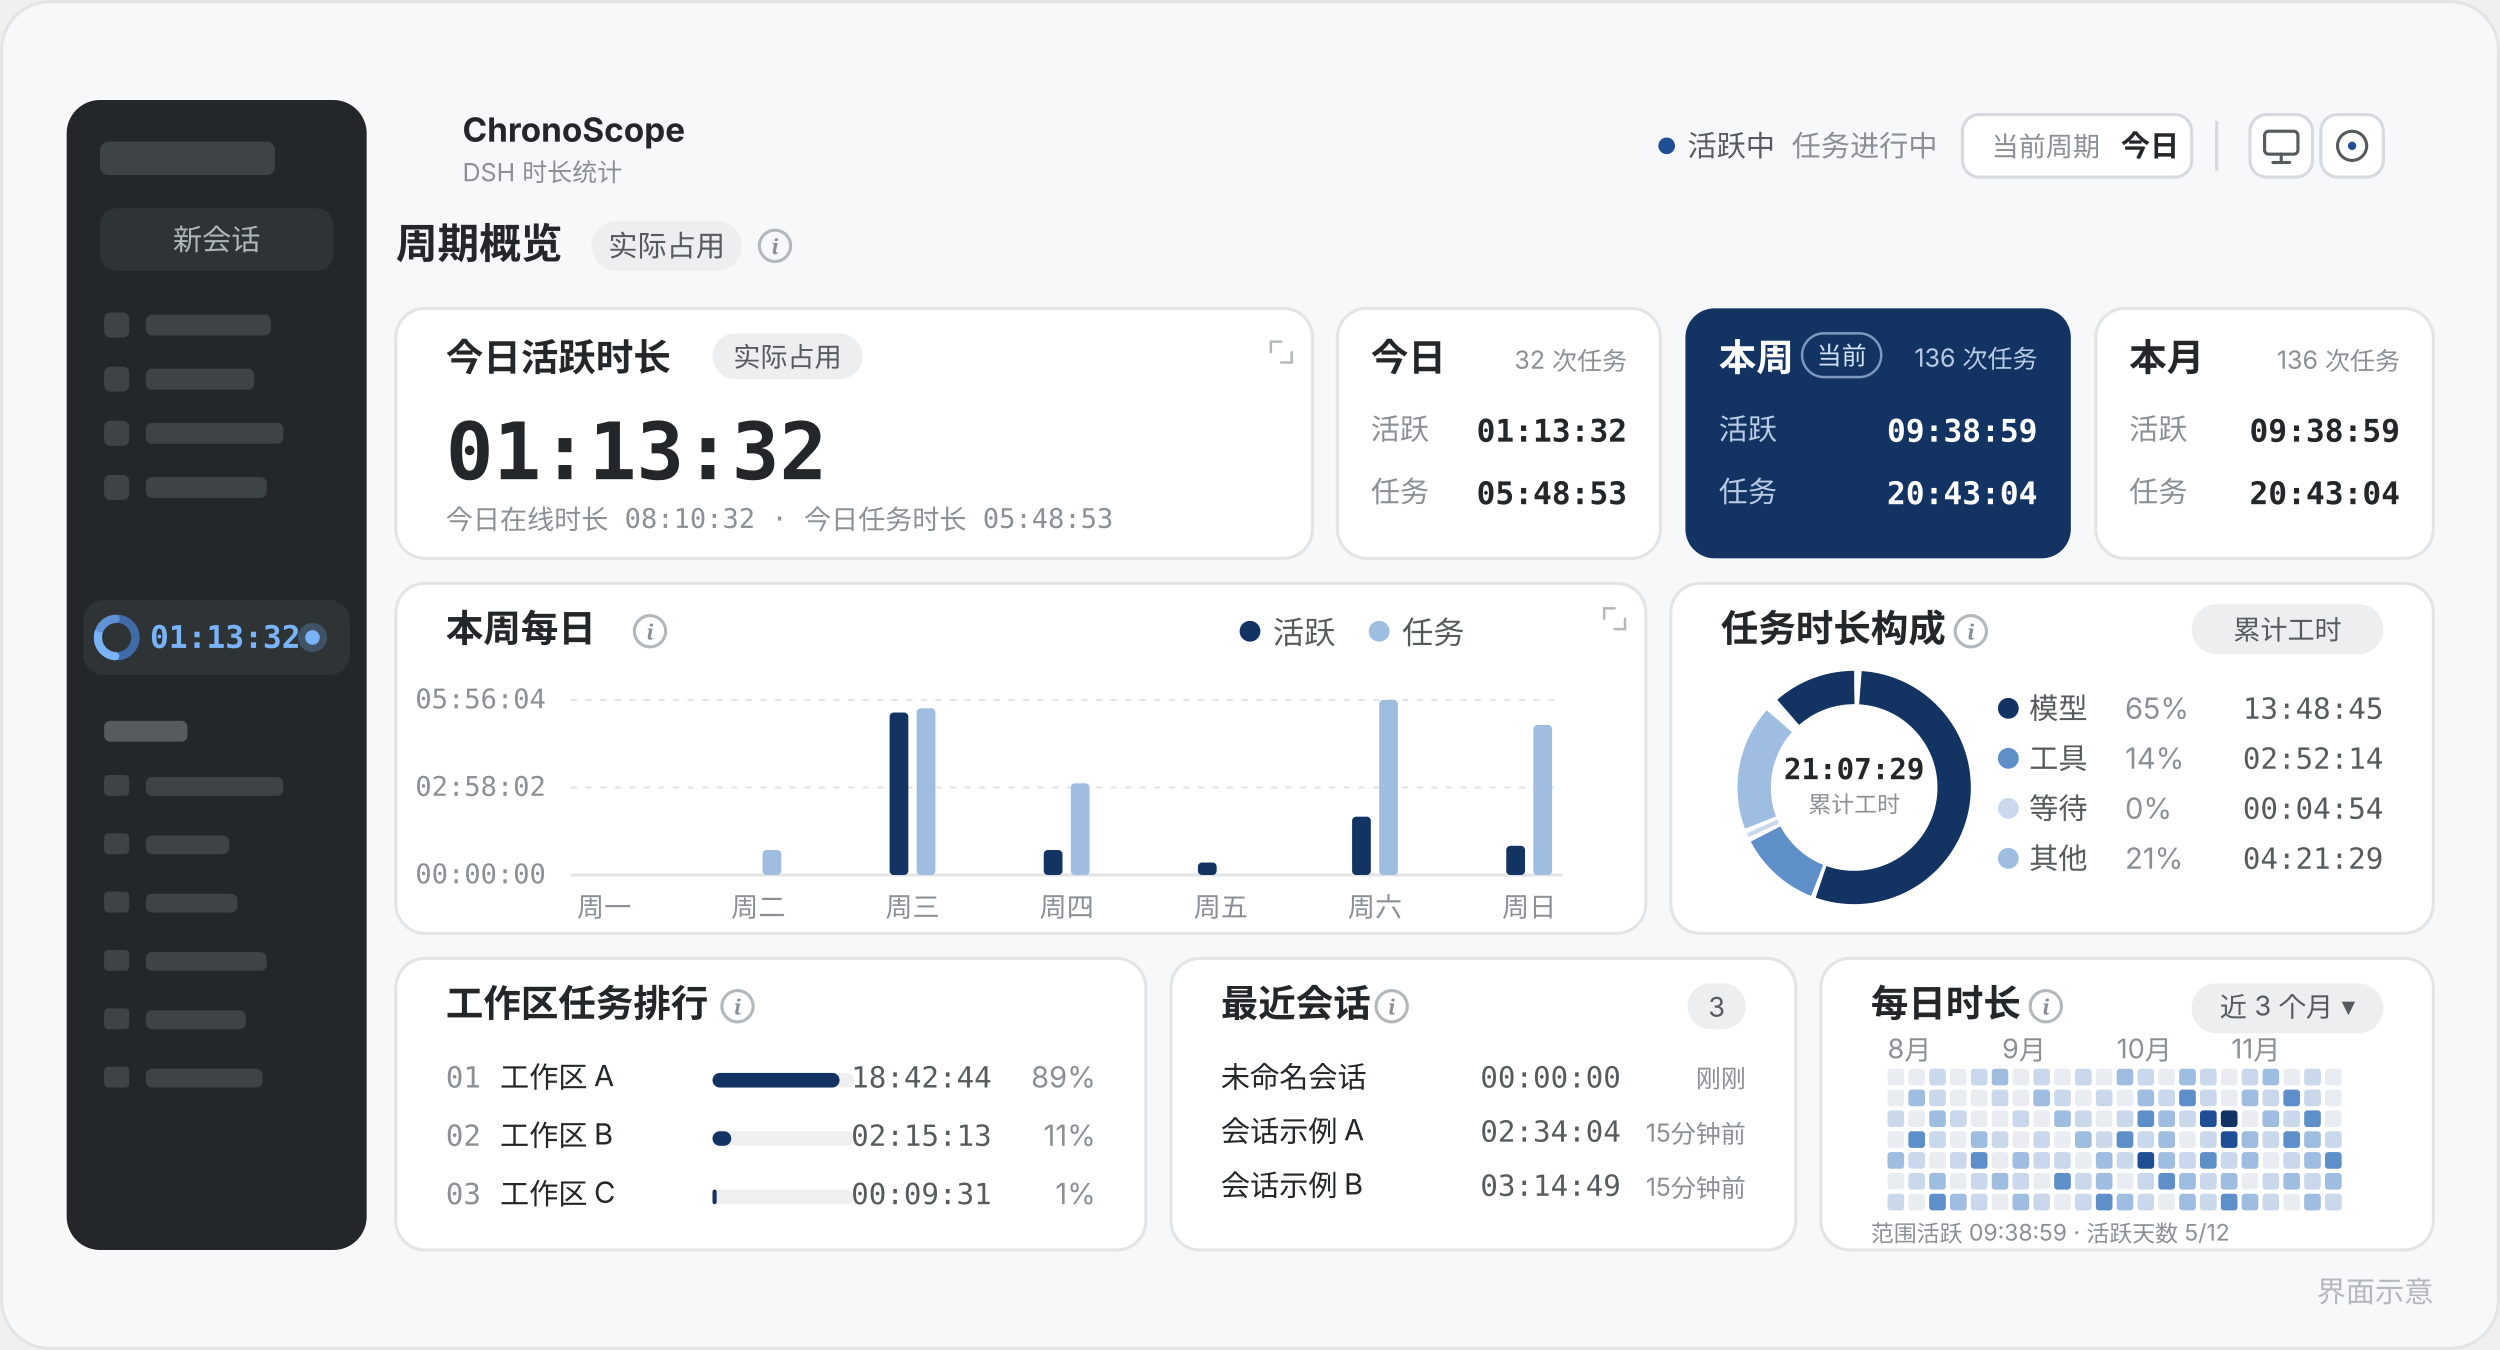
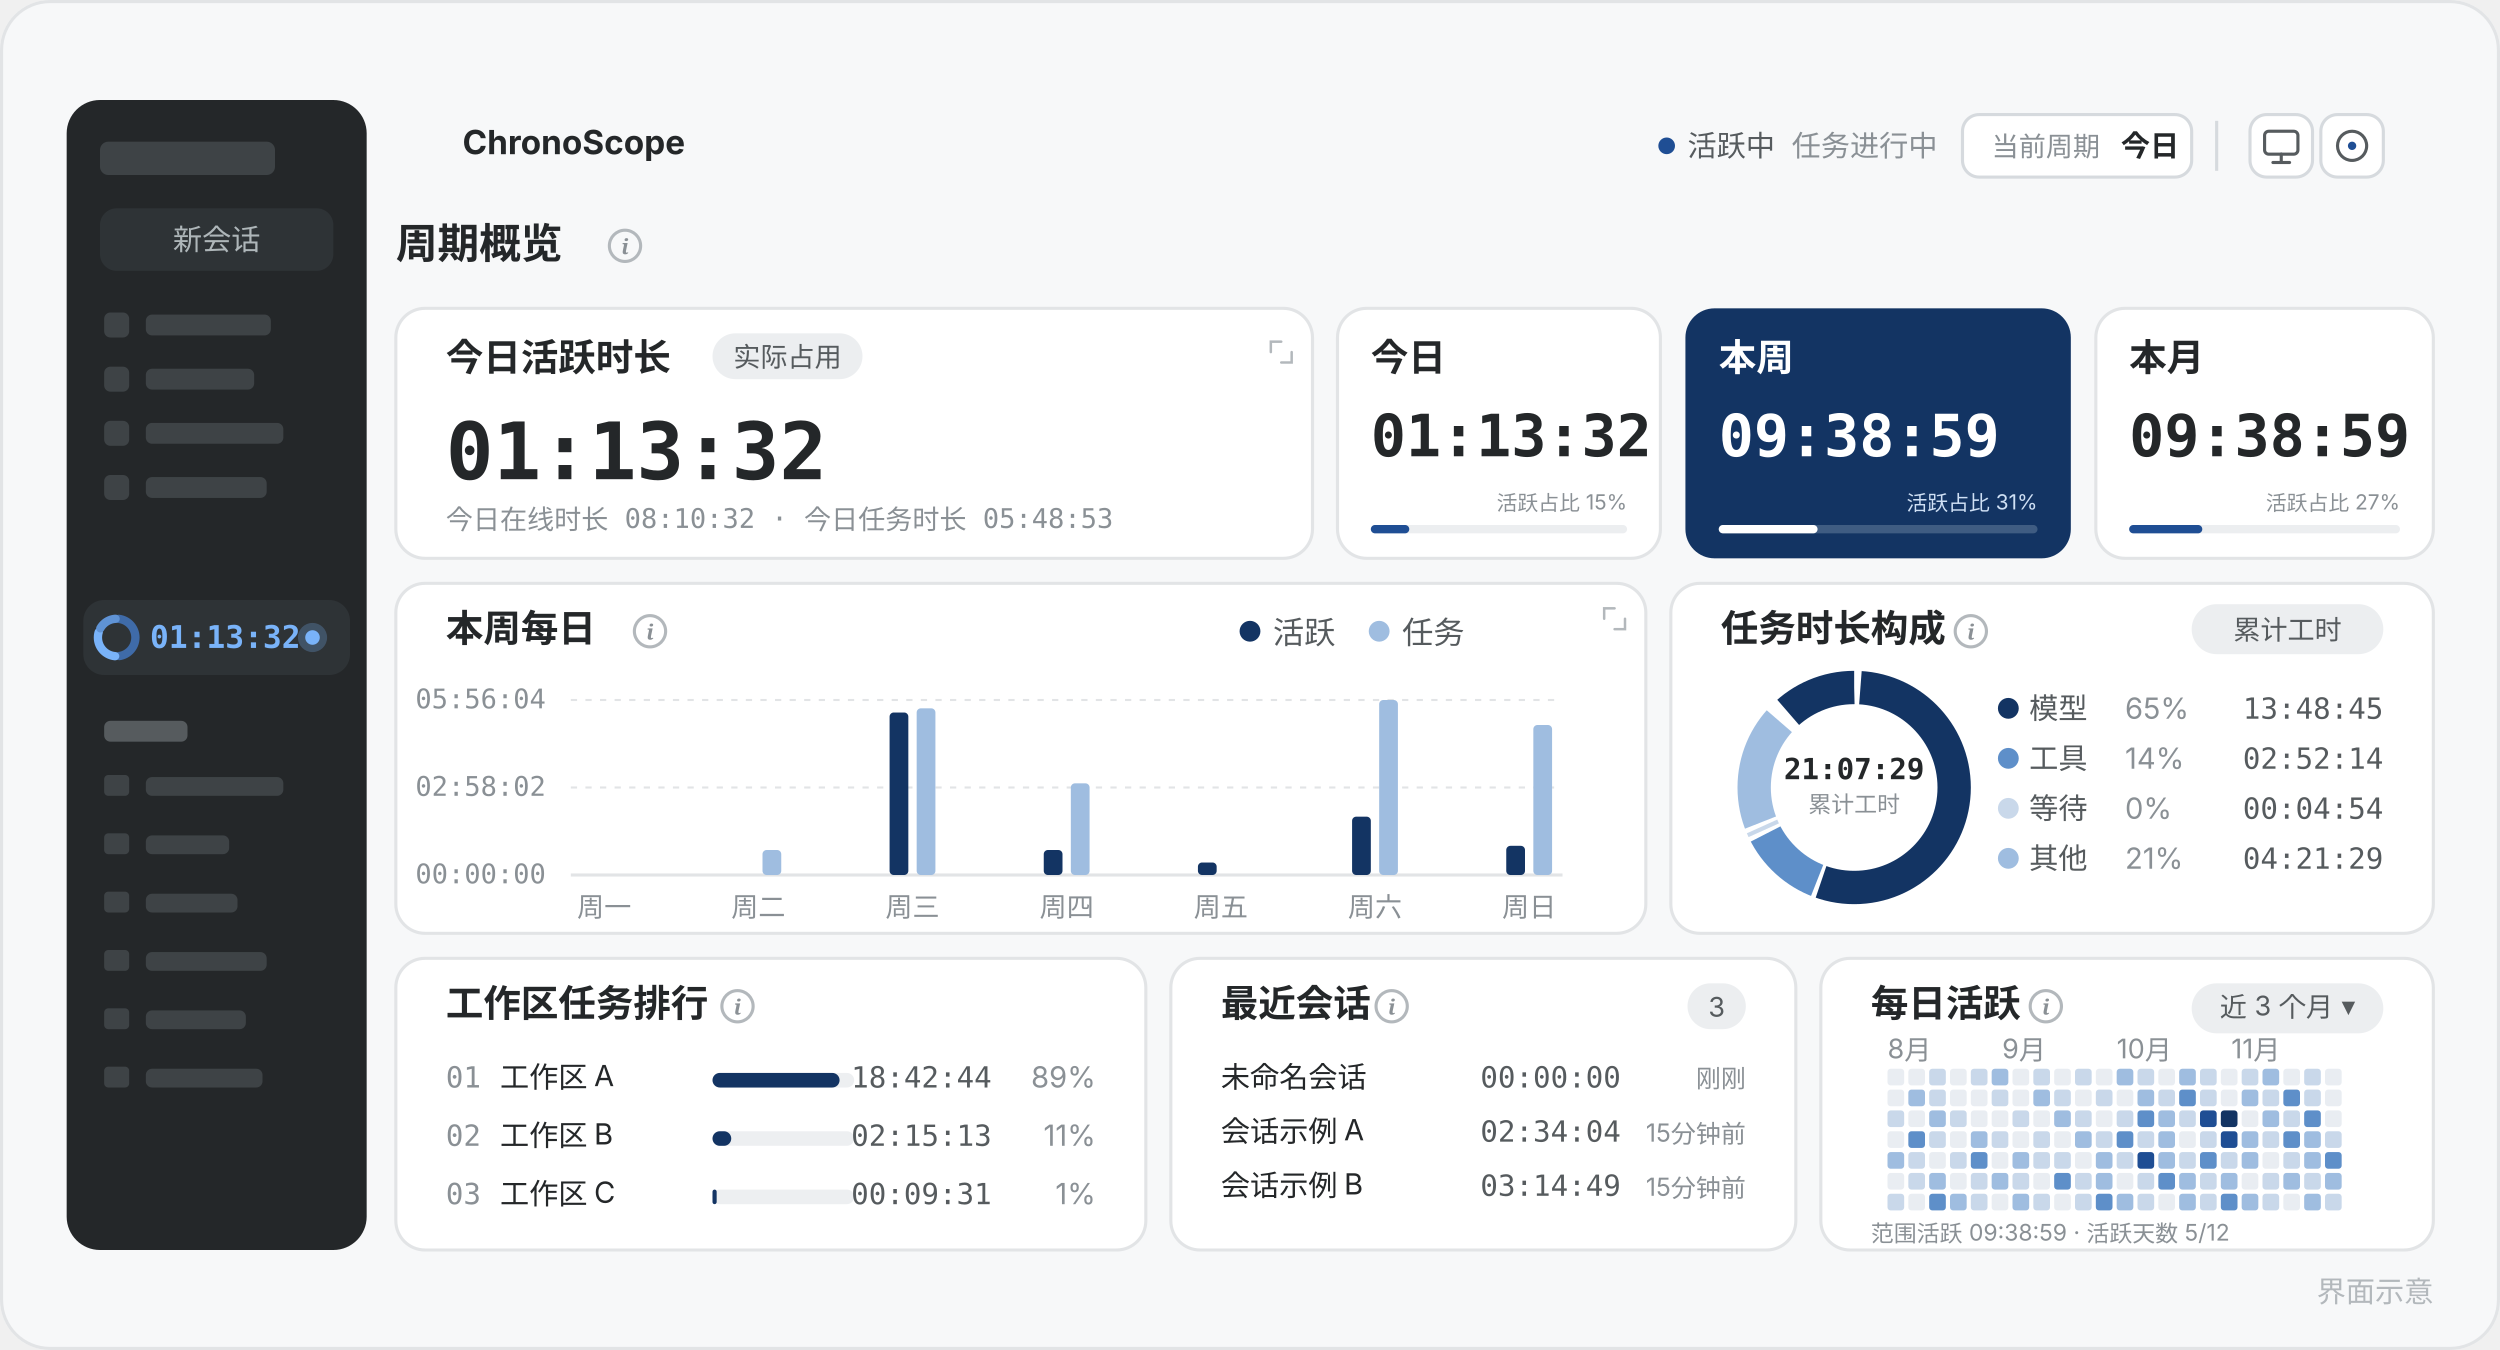
<svg xmlns="http://www.w3.org/2000/svg" width="1200" height="648" viewBox="0 0 1200 648" role="img" aria-labelledby="dash-title dash-desc">
  <rect width="1200" height="648" rx="24" fill="#f7f8f9" />
  <rect x="0.75" y="0.75" width="1198.5" height="646.5" rx="23.25" fill="none" stroke="#e2e4e6" stroke-width="1.5" />
  <g font-family="-apple-system, BlinkMacSystemFont, 'Segoe UI', 'PingFang SC', 'Microsoft YaHei', sans-serif">
    <g id="page-header">
-       <text x="222" y="68" font-size="16" font-weight="700" fill="#242729">ChronoScope</text>
-       <text x="222" y="87" font-size="12" fill="#8a9095">DSH 时长统计</text>
+       <text x="222" y="74" font-size="16" font-weight="700" fill="#242729">ChronoScope</text>
      <circle cx="800" cy="70" r="4" fill="#1F4E94" />
      <text x="810" y="75" font-size="14" fill="#565b5e">活跃中</text>
      <text x="860" y="75" font-size="14" fill="#8a9095">任务进行中</text>
      <rect x="942" y="55" width="110" height="30" rx="8" fill="#ffffff" stroke="#d6dade" stroke-width="1.5" />
      <text x="956" y="75" font-size="13" fill="#8a9095">当前周期</text>
      <text x="1018" y="75" font-size="14" font-weight="700" fill="#242729">今日</text>
      <line x1="1064" y1="58" x2="1064" y2="82" stroke="#d6dade" stroke-width="1.5" />
      <rect x="1080" y="55" width="30" height="30" rx="8" fill="#ffffff" stroke="#d6dade" stroke-width="1.5" />
      <rect x="1087" y="63" width="16" height="11" rx="2" fill="none" stroke="#565b5e" stroke-width="1.5" />
      <path d="M1095 74 v4 M1091 78 h8" fill="none" stroke="#565b5e" stroke-width="1.5" stroke-linecap="round" />
      <rect x="1114" y="55" width="30" height="30" rx="8" fill="#ffffff" stroke="#d6dade" stroke-width="1.5" />
      <circle cx="1129" cy="70" r="7" fill="none" stroke="#565b5e" stroke-width="1.5" />
      <circle cx="1129" cy="70" r="2" fill="#1F4E94" />
    </g>
    <g id="host-sidebar">
      <rect x="32" y="48" width="144" height="552" rx="16" fill="#242729" />
      <rect x="48" y="68" width="84" height="16" rx="4" fill="#3e4346" />
      <rect x="48" y="100" width="112" height="30" rx="8" fill="#2e3336" />
      <text x="104" y="120" text-anchor="middle" font-size="14" fill="#aeb6b9">新会话</text>
      <g fill="#3e4346">
        <rect x="50" y="150" width="12" height="12" rx="3" />
        <rect x="70" y="151" width="60" height="10" rx="3" />
        <rect x="50" y="176" width="12" height="12" rx="3" />
        <rect x="70" y="177" width="52" height="10" rx="3" />
        <rect x="50" y="202" width="12" height="12" rx="3" />
        <rect x="70" y="203" width="66" height="10" rx="3" />
        <rect x="50" y="228" width="12" height="12" rx="3" />
        <rect x="70" y="229" width="58" height="10" rx="3" />
      </g>
      <rect x="40" y="288" width="128" height="36" rx="10" fill="#2e3336" />
      <g transform="rotate(-90 56 306)">
        <circle cx="56" cy="306" r="9" fill="none" stroke="#3f6ba8" stroke-width="4" stroke-linecap="round" pathLength="56" stroke-dasharray="26 30" stroke-dashoffset="-1" />
        <circle cx="56" cy="306" r="9" fill="none" stroke="#79B3F9" stroke-width="4" stroke-linecap="round" pathLength="56" stroke-dasharray="16 40" stroke-dashoffset="-29" />
        <circle cx="56" cy="306" r="9" fill="none" stroke="#5F93D5" stroke-width="4" stroke-linecap="round" pathLength="56" stroke-dasharray="9 47" stroke-dashoffset="-47" />
      </g>
      <text x="72" y="311" font-size="15" font-weight="700" fill="#79B3F9" font-family="ui-monospace, 'Cascadia Mono', Consolas, 'SFMono-Regular', Menlo, monospace">01:13:32</text>
      <circle cx="150" cy="306" r="7" fill="#79B3F9" opacity="0.25" />
      <circle cx="150" cy="306" r="3.5" fill="#79B3F9" />
      <rect x="50" y="346" width="40" height="10" rx="3" fill="#565b5e" />
      <g fill="#3e4346">
        <rect x="50" y="372" width="12" height="10" rx="2" />
        <rect x="70" y="373" width="66" height="9" rx="3" />
        <rect x="50" y="400" width="12" height="10" rx="2" />
        <rect x="70" y="401" width="40" height="9" rx="3" />
        <rect x="50" y="428" width="12" height="10" rx="2" />
        <rect x="70" y="429" width="44" height="9" rx="3" />
        <rect x="50" y="456" width="12" height="10" rx="2" />
        <rect x="70" y="457" width="58" height="9" rx="3" />
        <rect x="50" y="484" width="12" height="10" rx="2" />
        <rect x="70" y="485" width="48" height="9" rx="3" />
        <rect x="50" y="512" width="12" height="10" rx="2" />
        <rect x="70" y="513" width="56" height="9" rx="3" />
      </g>
    </g>
    <g id="topbar" transform="translate(0 48)">
      <text x="190" y="76" font-size="20" font-weight="700" fill="#242729">周期概览</text>
-       <rect x="284" y="58" width="72" height="24" rx="12" fill="#eceef0" />
-       <text x="320" y="75" text-anchor="middle" font-size="14" fill="#565b5e">实际占用</text>
-       <circle cx="372" cy="70" r="7.5" fill="none" stroke="#b3b8bc" stroke-width="1.5" />
-       <text x="372" y="74" text-anchor="middle" font-size="10" font-style="italic" font-weight="700" fill="#8a9095" font-family="Georgia, serif">i</text>
+       <circle cx="300" cy="70" r="7.5" fill="none" stroke="#b3b8bc" stroke-width="1.5" />
+       <text x="300" y="74" text-anchor="middle" font-size="10" font-style="italic" font-weight="700" fill="#8a9095" font-family="Georgia, serif">i</text>
      <text x="1168" y="577" text-anchor="end" font-size="14" fill="#b3b8bc">界面示意</text>
    </g>
    <g id="hero-metric-card" transform="translate(0 48)">
      <rect x="190" y="100" width="440" height="120" rx="14" fill="#ffffff" stroke="#e2e4e6" stroke-width="1.5" />
      <text x="214" y="130" font-size="18" font-weight="700" fill="#242729">今日活跃时长</text>
      <rect x="342" y="112" width="72" height="22" rx="11" fill="#eceef0" />
      <text x="378" y="128" text-anchor="middle" font-size="13" fill="#565b5e">实际占用</text>
      <path d="M610 121v-5h5M620 121v5h-5" fill="none" stroke="#b3b8bc" stroke-width="1.2" stroke-linecap="round" />
      <text x="214" y="182" font-size="38" font-weight="700" fill="#242729" font-family="ui-monospace, 'Cascadia Mono', Consolas, 'SFMono-Regular', Menlo, monospace">01:13:32</text>
      <text x="214" y="206" font-size="13" fill="#8a9095" font-family="ui-monospace, 'Cascadia Mono', Consolas, 'SFMono-Regular', Menlo, monospace">今日在线时长 08:10:32 · 今日任务时长 05:48:53</text>
    </g>
    <g id="period-today" transform="translate(0 48)">
      <rect x="642" y="100" width="155" height="120" rx="14" fill="#ffffff" stroke="#e2e4e6" stroke-width="1.5" />
      <text x="658" y="130" font-size="18" font-weight="700" fill="#242729">今日</text>
-       <text x="781" y="129" text-anchor="end" font-size="12" fill="#8a9095">32 次任务</text>
-       <text x="658" y="163" font-size="14" fill="#8a9095">活跃</text>
-       <text x="781" y="164" text-anchor="end" font-size="15" font-weight="700" fill="#242729" font-family="ui-monospace, 'Cascadia Mono', Consolas, 'SFMono-Regular', Menlo, monospace">01:13:32</text>
-       <text x="658" y="193" font-size="14" fill="#8a9095">任务</text>
-       <text x="781" y="194" text-anchor="end" font-size="15" font-weight="700" fill="#242729" font-family="ui-monospace, 'Cascadia Mono', Consolas, 'SFMono-Regular', Menlo, monospace">05:48:53</text>
+       <text x="658" y="171" font-size="28" font-weight="700" fill="#242729" font-family="ui-monospace, 'Cascadia Mono', Consolas, 'SFMono-Regular', Menlo, monospace">01:13:32</text>
+       <text x="781" y="197" text-anchor="end" font-size="10" fill="#8a9095">活跃占比 15%</text>
+       <rect x="658" y="204" width="123" height="4" rx="2" fill="#eceef0" />
+       <rect x="658" y="204" width="18.45" height="4" rx="2" fill="#1F4E94" />
    </g>
    <g id="period-week" transform="translate(0 48)">
      <rect x="809" y="100" width="185" height="120" rx="14" fill="#133463" />
      <text x="825" y="130" font-size="18" font-weight="700" fill="#ffffff">本周</text>
-       <rect x="865" y="112" width="38" height="21" rx="10.5" fill="none" stroke="#7d97bd" stroke-width="1.2" />
-       <text x="884" y="127" text-anchor="middle" font-size="12" fill="#cfe0f5">当前</text>
-       <text x="978" y="128" text-anchor="end" font-size="12" fill="#b8cbe4">136 次任务</text>
-       <text x="825" y="163" font-size="14" fill="#b8cbe4">活跃</text>
-       <text x="978" y="164" text-anchor="end" font-size="15" font-weight="700" fill="#ffffff" font-family="ui-monospace, 'Cascadia Mono', Consolas, 'SFMono-Regular', Menlo, monospace">09:38:59</text>
-       <text x="825" y="193" font-size="14" fill="#b8cbe4">任务</text>
-       <text x="978" y="194" text-anchor="end" font-size="15" font-weight="700" fill="#ffffff" font-family="ui-monospace, 'Cascadia Mono', Consolas, 'SFMono-Regular', Menlo, monospace">20:43:04</text>
+       <text x="825" y="171" font-size="28" font-weight="700" fill="#ffffff" font-family="ui-monospace, 'Cascadia Mono', Consolas, 'SFMono-Regular', Menlo, monospace">09:38:59</text>
+       <text x="978" y="197" text-anchor="end" font-size="10" fill="#cfe0f5">活跃占比 31%</text>
+       <rect x="825" y="204" width="153" height="4" rx="2" fill="#3f5c82" />
+       <rect x="825" y="204" width="47.43" height="4" rx="2" fill="#ffffff" />
    </g>
    <g id="period-month" transform="translate(0 48)">
      <rect x="1006" y="100" width="162" height="120" rx="14" fill="#ffffff" stroke="#e2e4e6" stroke-width="1.5" />
      <text x="1022" y="130" font-size="18" font-weight="700" fill="#242729">本月</text>
-       <text x="1152" y="129" text-anchor="end" font-size="12" fill="#8a9095">136 次任务</text>
-       <text x="1022" y="163" font-size="14" fill="#8a9095">活跃</text>
-       <text x="1152" y="164" text-anchor="end" font-size="15" font-weight="700" fill="#242729" font-family="ui-monospace, 'Cascadia Mono', Consolas, 'SFMono-Regular', Menlo, monospace">09:38:59</text>
-       <text x="1022" y="193" font-size="14" fill="#8a9095">任务</text>
-       <text x="1152" y="194" text-anchor="end" font-size="15" font-weight="700" fill="#242729" font-family="ui-monospace, 'Cascadia Mono', Consolas, 'SFMono-Regular', Menlo, monospace">20:43:04</text>
+       <text x="1022" y="171" font-size="28" font-weight="700" fill="#242729" font-family="ui-monospace, 'Cascadia Mono', Consolas, 'SFMono-Regular', Menlo, monospace">09:38:59</text>
+       <text x="1152" y="197" text-anchor="end" font-size="10" fill="#8a9095">活跃占比 27%</text>
+       <rect x="1022" y="204" width="130" height="4" rx="2" fill="#eceef0" />
+       <rect x="1022" y="204" width="35.1" height="4" rx="2" fill="#1F4E94" />
    </g>
    <g id="daily-trend-card" transform="translate(0 48)">
      <rect x="190" y="232" width="600" height="168" rx="14" fill="#ffffff" stroke="#e2e4e6" stroke-width="1.5" />
      <text x="214" y="260" font-size="18" font-weight="700" fill="#242729">本周每日</text>
      <circle cx="312" cy="255" r="7.5" fill="none" stroke="#b3b8bc" stroke-width="1.5" />
      <text x="312" y="259" text-anchor="middle" font-size="10" font-style="italic" font-weight="700" fill="#8a9095" font-family="Georgia, serif">i</text>
      <circle cx="600" cy="255" r="5" fill="#133463" />
      <text x="611" y="261" font-size="15" fill="#565b5e">活跃</text>
      <circle cx="662" cy="255" r="5" fill="#9fbde0" />
      <text x="673" y="261" font-size="15" fill="#565b5e">任务</text>
      <path d="M770 249v-5h5M780 249v5h-5" fill="none" stroke="#b3b8bc" stroke-width="1.2" stroke-linecap="round" />
      <g font-size="13" fill="#8a9095" text-anchor="end" font-family="ui-monospace, 'Cascadia Mono', Consolas, 'SFMono-Regular', Menlo, monospace">
        <text x="262" y="376">00:00:00</text>
        <text x="262" y="334">02:58:02</text>
        <text x="262" y="292">05:56:04</text>
      </g>
      <line x1="274" y1="372" x2="750" y2="372" stroke="#e2e4e6" stroke-width="1.5" />
      <line x1="274" y1="330" x2="750" y2="330" stroke="#e2e4e6" stroke-width="1" stroke-dasharray="3 4" />
      <line x1="274" y1="288" x2="750" y2="288" stroke="#e2e4e6" stroke-width="1" stroke-dasharray="3 4" />
      <g fill="#133463">
        <rect x="427" y="294" width="9" height="78" rx="2" />
        <rect x="501" y="360" width="9" height="12" rx="2" />
        <rect x="575" y="366" width="9" height="6" rx="2" />
        <rect x="649" y="344" width="9" height="28" rx="2" />
        <rect x="723" y="358" width="9" height="14" rx="2" />
      </g>
      <g fill="#9fbde0">
        <rect x="366" y="360" width="9" height="12" rx="2" />
        <rect x="440" y="292" width="9" height="80" rx="2" />
        <rect x="514" y="328" width="9" height="44" rx="2" />
        <rect x="662" y="288" width="9" height="84" rx="2" />
        <rect x="736" y="300" width="9" height="72" rx="2" />
      </g>
      <g font-size="13" fill="#8a9095" text-anchor="middle">
        <text x="290" y="392">周一</text>
        <text x="364" y="392">周二</text>
        <text x="438" y="392">周三</text>
        <text x="512" y="392">周四</text>
        <text x="586" y="392">周五</text>
        <text x="660" y="392">周六</text>
        <text x="734" y="392">周日</text>
      </g>
    </g>
    <g id="task-mix-card" transform="translate(0 48)">
      <rect x="802" y="232" width="366" height="168" rx="14" fill="#ffffff" stroke="#e2e4e6" stroke-width="1.5" />
      <text x="826" y="260" font-size="18" font-weight="700" fill="#242729">任务时长构成</text>
      <circle cx="946" cy="255" r="7.5" fill="none" stroke="#b3b8bc" stroke-width="1.5" />
      <text x="946" y="259" text-anchor="middle" font-size="10" font-style="italic" font-weight="700" fill="#8a9095" font-family="Georgia, serif">i</text>
      <rect x="1052" y="242" width="92" height="24" rx="12" fill="#eceef0" />
      <text x="1098" y="259" text-anchor="middle" font-size="13" fill="#565b5e">累计工时</text>
      <g transform="rotate(-90 890 330)">
        <circle cx="890" cy="330" r="48" fill="none" stroke="#133463" stroke-width="16" pathLength="264" stroke-dasharray="164 100" stroke-dashoffset="-3" />
        <circle cx="890" cy="330" r="48" fill="none" stroke="#5e8fc9" stroke-width="16" pathLength="264" stroke-dasharray="34 230" stroke-dashoffset="-169" />
        <circle cx="890" cy="330" r="48" fill="none" stroke="#c9d8ea" stroke-width="16" pathLength="264" stroke-dasharray="2 262" stroke-dashoffset="-205" />
        <circle cx="890" cy="330" r="48" fill="none" stroke="#9fbde0" stroke-width="16" pathLength="264" stroke-dasharray="52 212" stroke-dashoffset="-209" />
      </g>
      <text x="890" y="326" text-anchor="middle" font-size="14" font-weight="700" fill="#242729" font-family="ui-monospace, 'Cascadia Mono', Consolas, 'SFMono-Regular', Menlo, monospace">21:07:29</text>
      <text x="890" y="342" text-anchor="middle" font-size="11" fill="#8a9095">累计工时</text>
      <g font-size="14">
        <circle cx="964" cy="292" r="5" fill="#133463" />
        <text x="974" y="297" fill="#565b5e">模型</text>
        <text x="1020" y="297" fill="#8a9095">65%</text>
        <text x="1144" y="297" text-anchor="end" fill="#565b5e" font-family="ui-monospace, 'Cascadia Mono', Consolas, 'SFMono-Regular', Menlo, monospace">13:48:45</text>
        <circle cx="964" cy="316" r="5" fill="#5e8fc9" />
        <text x="974" y="321" fill="#565b5e">工具</text>
        <text x="1020" y="321" fill="#8a9095">14%</text>
        <text x="1144" y="321" text-anchor="end" fill="#565b5e" font-family="ui-monospace, 'Cascadia Mono', Consolas, 'SFMono-Regular', Menlo, monospace">02:52:14</text>
        <circle cx="964" cy="340" r="5" fill="#c9d8ea" />
        <text x="974" y="345" fill="#565b5e">等待</text>
        <text x="1020" y="345" fill="#8a9095">0%</text>
        <text x="1144" y="345" text-anchor="end" fill="#565b5e" font-family="ui-monospace, 'Cascadia Mono', Consolas, 'SFMono-Regular', Menlo, monospace">00:04:54</text>
        <circle cx="964" cy="364" r="5" fill="#9fbde0" />
        <text x="974" y="369" fill="#565b5e">其他</text>
        <text x="1020" y="369" fill="#8a9095">21%</text>
        <text x="1144" y="369" text-anchor="end" fill="#565b5e" font-family="ui-monospace, 'Cascadia Mono', Consolas, 'SFMono-Regular', Menlo, monospace">04:21:29</text>
      </g>
    </g>
    <g id="workspace-rank-card" transform="translate(0 48)">
      <rect x="190" y="412" width="360" height="140" rx="14" fill="#ffffff" stroke="#e2e4e6" stroke-width="1.5" />
      <text x="214" y="440" font-size="18" font-weight="700" fill="#242729">工作区任务排行</text>
      <circle cx="354" cy="435" r="7.5" fill="none" stroke="#b3b8bc" stroke-width="1.5" />
      <text x="354" y="439" text-anchor="middle" font-size="10" font-style="italic" font-weight="700" fill="#8a9095" font-family="Georgia, serif">i</text>
      <g font-size="14" fill="#8a9095" font-family="ui-monospace, 'Cascadia Mono', Consolas, 'SFMono-Regular', Menlo, monospace">
        <text x="214" y="474">01</text>
        <text x="214" y="502">02</text>
        <text x="214" y="530">03</text>
      </g>
      <g font-size="14" fill="#242729">
        <text x="240" y="474">工作区 A</text>
        <text x="240" y="502">工作区 B</text>
        <text x="240" y="530">工作区 C</text>
      </g>
      <g fill="#edeff1">
        <rect x="342" y="467" width="68" height="7" rx="3.5" />
        <rect x="342" y="495" width="68" height="7" rx="3.5" />
        <rect x="342" y="523" width="68" height="7" rx="3.5" />
      </g>
      <g fill="#133463">
        <rect x="342" y="467" width="61" height="7" rx="3.5" />
        <rect x="342" y="495" width="9" height="7" rx="3.5" />
        <rect x="342" y="523" width="2" height="7" rx="1" />
      </g>
      <g font-size="14" fill="#565b5e" text-anchor="end" font-family="ui-monospace, 'Cascadia Mono', Consolas, 'SFMono-Regular', Menlo, monospace">
        <text x="476" y="474">18:42:44</text>
        <text x="476" y="502">02:15:13</text>
        <text x="476" y="530">00:09:31</text>
      </g>
      <g font-size="14" fill="#8a9095" text-anchor="end">
        <text x="526" y="474">89%</text>
        <text x="526" y="502">11%</text>
        <text x="526" y="530">1%</text>
      </g>
    </g>
    <g id="recent-sessions-card" transform="translate(0 48)">
      <rect x="562" y="412" width="300" height="140" rx="14" fill="#ffffff" stroke="#e2e4e6" stroke-width="1.5" />
      <text x="586" y="440" font-size="18" font-weight="700" fill="#242729">最近会话</text>
      <circle cx="668" cy="435" r="7.5" fill="none" stroke="#b3b8bc" stroke-width="1.5" />
      <text x="668" y="439" text-anchor="middle" font-size="10" font-style="italic" font-weight="700" fill="#8a9095" font-family="Georgia, serif">i</text>
      <rect x="810" y="424" width="28" height="22" rx="11" fill="#eceef0" />
      <text x="824" y="440" text-anchor="middle" font-size="13" fill="#565b5e">3</text>
      <g font-size="14" fill="#242729">
        <text x="586" y="474">未命名会话</text>
        <text x="586" y="500">会话示例 A</text>
        <text x="586" y="526">会话示例 B</text>
      </g>
      <g font-size="14" fill="#565b5e" text-anchor="end" font-family="ui-monospace, 'Cascadia Mono', Consolas, 'SFMono-Regular', Menlo, monospace">
        <text x="778" y="474">00:00:00</text>
        <text x="778" y="500">02:34:04</text>
        <text x="778" y="526">03:14:49</text>
      </g>
      <g font-size="12" fill="#8a9095" text-anchor="end">
        <text x="838" y="474">刚刚</text>
        <text x="838" y="500">15分钟前</text>
        <text x="838" y="526">15分钟前</text>
      </g>
    </g>
    <g id="daily-heatmap-card" transform="translate(0 48)">
      <rect x="874" y="412" width="294" height="140" rx="14" fill="#ffffff" stroke="#e2e4e6" stroke-width="1.5" />
-       <text x="898" y="440" font-size="18" font-weight="700" fill="#242729">每日时长</text>
+       <text x="898" y="440" font-size="18" font-weight="700" fill="#242729">每日活跃</text>
      <circle cx="982" cy="435" r="7.5" fill="none" stroke="#b3b8bc" stroke-width="1.5" />
      <text x="982" y="439" text-anchor="middle" font-size="10" font-style="italic" font-weight="700" fill="#8a9095" font-family="Georgia, serif">i</text>
      <rect x="1052" y="424" width="92" height="24" rx="12" fill="#eceef0" />
      <text x="1098" y="440" text-anchor="middle" font-size="13" fill="#565b5e">近 3 个月 ▾</text>
      <g font-size="13" fill="#8a9095">
        <text x="906" y="460">8月</text>
        <text x="961" y="460">9月</text>
        <text x="1016" y="460">10月</text>
        <text x="1071" y="460">11月</text>
      </g>
      <g id="heatmap-grid">
        <rect x="906" y="465" width="8" height="8" rx="1.5" fill="#e9edf2" />
        <rect x="916" y="465" width="8" height="8" rx="1.5" fill="#e9edf2" />
        <rect x="926" y="465" width="8" height="8" rx="1.5" fill="#c9d8ea" />
        <rect x="936" y="465" width="8" height="8" rx="1.5" fill="#e9edf2" />
        <rect x="946" y="465" width="8" height="8" rx="1.5" fill="#c9d8ea" />
        <rect x="956" y="465" width="8" height="8" rx="1.5" fill="#9fbde0" />
        <rect x="966" y="465" width="8" height="8" rx="1.5" fill="#e9edf2" />
        <rect x="976" y="465" width="8" height="8" rx="1.5" fill="#c9d8ea" />
        <rect x="986" y="465" width="8" height="8" rx="1.5" fill="#e9edf2" />
        <rect x="996" y="465" width="8" height="8" rx="1.5" fill="#c9d8ea" />
        <rect x="1006" y="465" width="8" height="8" rx="1.5" fill="#e9edf2" />
        <rect x="1016" y="465" width="8" height="8" rx="1.5" fill="#9fbde0" />
        <rect x="1026" y="465" width="8" height="8" rx="1.5" fill="#c9d8ea" />
        <rect x="1036" y="465" width="8" height="8" rx="1.5" fill="#e9edf2" />
        <rect x="1046" y="465" width="8" height="8" rx="1.5" fill="#9fbde0" />
        <rect x="1056" y="465" width="8" height="8" rx="1.5" fill="#c9d8ea" />
        <rect x="1066" y="465" width="8" height="8" rx="1.5" fill="#e9edf2" />
        <rect x="1076" y="465" width="8" height="8" rx="1.5" fill="#c9d8ea" />
        <rect x="1086" y="465" width="8" height="8" rx="1.5" fill="#9fbde0" />
        <rect x="1096" y="465" width="8" height="8" rx="1.5" fill="#e9edf2" />
        <rect x="1106" y="465" width="8" height="8" rx="1.5" fill="#c9d8ea" />
        <rect x="1116" y="465" width="8" height="8" rx="1.5" fill="#e9edf2" />
        <rect x="906" y="475" width="8" height="8" rx="1.5" fill="#e9edf2" />
        <rect x="916" y="475" width="8" height="8" rx="1.5" fill="#9fbde0" />
        <rect x="926" y="475" width="8" height="8" rx="1.5" fill="#c9d8ea" />
        <rect x="936" y="475" width="8" height="8" rx="1.5" fill="#e9edf2" />
        <rect x="946" y="475" width="8" height="8" rx="1.5" fill="#e9edf2" />
        <rect x="956" y="475" width="8" height="8" rx="1.5" fill="#c9d8ea" />
        <rect x="966" y="475" width="8" height="8" rx="1.5" fill="#e9edf2" />
        <rect x="976" y="475" width="8" height="8" rx="1.5" fill="#9fbde0" />
        <rect x="986" y="475" width="8" height="8" rx="1.5" fill="#c9d8ea" />
        <rect x="996" y="475" width="8" height="8" rx="1.5" fill="#e9edf2" />
        <rect x="1006" y="475" width="8" height="8" rx="1.5" fill="#c9d8ea" />
        <rect x="1016" y="475" width="8" height="8" rx="1.5" fill="#e9edf2" />
        <rect x="1026" y="475" width="8" height="8" rx="1.5" fill="#9fbde0" />
        <rect x="1036" y="475" width="8" height="8" rx="1.5" fill="#c9d8ea" />
        <rect x="1046" y="475" width="8" height="8" rx="1.5" fill="#5e8fc9" />
        <rect x="1056" y="475" width="8" height="8" rx="1.5" fill="#c9d8ea" />
        <rect x="1066" y="475" width="8" height="8" rx="1.5" fill="#e9edf2" />
        <rect x="1076" y="475" width="8" height="8" rx="1.5" fill="#9fbde0" />
        <rect x="1086" y="475" width="8" height="8" rx="1.5" fill="#c9d8ea" />
        <rect x="1096" y="475" width="8" height="8" rx="1.5" fill="#5e8fc9" />
        <rect x="1106" y="475" width="8" height="8" rx="1.5" fill="#c9d8ea" />
        <rect x="1116" y="475" width="8" height="8" rx="1.5" fill="#e9edf2" />
        <rect x="906" y="485" width="8" height="8" rx="1.5" fill="#c9d8ea" />
        <rect x="916" y="485" width="8" height="8" rx="1.5" fill="#e9edf2" />
        <rect x="926" y="485" width="8" height="8" rx="1.5" fill="#9fbde0" />
        <rect x="936" y="485" width="8" height="8" rx="1.5" fill="#c9d8ea" />
        <rect x="946" y="485" width="8" height="8" rx="1.5" fill="#e9edf2" />
        <rect x="956" y="485" width="8" height="8" rx="1.5" fill="#e9edf2" />
        <rect x="966" y="485" width="8" height="8" rx="1.5" fill="#c9d8ea" />
        <rect x="976" y="485" width="8" height="8" rx="1.5" fill="#e9edf2" />
        <rect x="986" y="485" width="8" height="8" rx="1.5" fill="#9fbde0" />
        <rect x="996" y="485" width="8" height="8" rx="1.5" fill="#c9d8ea" />
        <rect x="1006" y="485" width="8" height="8" rx="1.5" fill="#e9edf2" />
        <rect x="1016" y="485" width="8" height="8" rx="1.5" fill="#c9d8ea" />
        <rect x="1026" y="485" width="8" height="8" rx="1.5" fill="#5e8fc9" />
        <rect x="1036" y="485" width="8" height="8" rx="1.5" fill="#9fbde0" />
        <rect x="1046" y="485" width="8" height="8" rx="1.5" fill="#c9d8ea" />
        <rect x="1056" y="485" width="8" height="8" rx="1.5" fill="#1F4E94" />
        <rect x="1066" y="485" width="8" height="8" rx="1.5" fill="#133463" />
        <rect x="1076" y="485" width="8" height="8" rx="1.5" fill="#e9edf2" />
        <rect x="1086" y="485" width="8" height="8" rx="1.5" fill="#9fbde0" />
        <rect x="1096" y="485" width="8" height="8" rx="1.5" fill="#c9d8ea" />
        <rect x="1106" y="485" width="8" height="8" rx="1.5" fill="#5e8fc9" />
        <rect x="1116" y="485" width="8" height="8" rx="1.5" fill="#e9edf2" />
        <rect x="906" y="495" width="8" height="8" rx="1.5" fill="#e9edf2" />
        <rect x="916" y="495" width="8" height="8" rx="1.5" fill="#5e8fc9" />
        <rect x="926" y="495" width="8" height="8" rx="1.5" fill="#c9d8ea" />
        <rect x="936" y="495" width="8" height="8" rx="1.5" fill="#e9edf2" />
        <rect x="946" y="495" width="8" height="8" rx="1.5" fill="#9fbde0" />
        <rect x="956" y="495" width="8" height="8" rx="1.5" fill="#c9d8ea" />
        <rect x="966" y="495" width="8" height="8" rx="1.5" fill="#e9edf2" />
        <rect x="976" y="495" width="8" height="8" rx="1.5" fill="#c9d8ea" />
        <rect x="986" y="495" width="8" height="8" rx="1.5" fill="#e9edf2" />
        <rect x="996" y="495" width="8" height="8" rx="1.5" fill="#9fbde0" />
        <rect x="1006" y="495" width="8" height="8" rx="1.5" fill="#c9d8ea" />
        <rect x="1016" y="495" width="8" height="8" rx="1.5" fill="#5e8fc9" />
        <rect x="1026" y="495" width="8" height="8" rx="1.5" fill="#c9d8ea" />
        <rect x="1036" y="495" width="8" height="8" rx="1.5" fill="#9fbde0" />
        <rect x="1046" y="495" width="8" height="8" rx="1.5" fill="#e9edf2" />
        <rect x="1056" y="495" width="8" height="8" rx="1.5" fill="#c9d8ea" />
        <rect x="1066" y="495" width="8" height="8" rx="1.5" fill="#1F4E94" />
        <rect x="1076" y="495" width="8" height="8" rx="1.5" fill="#9fbde0" />
        <rect x="1086" y="495" width="8" height="8" rx="1.5" fill="#c9d8ea" />
        <rect x="1096" y="495" width="8" height="8" rx="1.5" fill="#5e8fc9" />
        <rect x="1106" y="495" width="8" height="8" rx="1.5" fill="#9fbde0" />
        <rect x="1116" y="495" width="8" height="8" rx="1.5" fill="#c9d8ea" />
        <rect x="906" y="505" width="8" height="8" rx="1.5" fill="#9fbde0" />
        <rect x="916" y="505" width="8" height="8" rx="1.5" fill="#c9d8ea" />
        <rect x="926" y="505" width="8" height="8" rx="1.5" fill="#e9edf2" />
        <rect x="936" y="505" width="8" height="8" rx="1.5" fill="#c9d8ea" />
        <rect x="946" y="505" width="8" height="8" rx="1.5" fill="#5e8fc9" />
        <rect x="956" y="505" width="8" height="8" rx="1.5" fill="#e9edf2" />
        <rect x="966" y="505" width="8" height="8" rx="1.5" fill="#9fbde0" />
        <rect x="976" y="505" width="8" height="8" rx="1.5" fill="#c9d8ea" />
        <rect x="986" y="505" width="8" height="8" rx="1.5" fill="#c9d8ea" />
        <rect x="996" y="505" width="8" height="8" rx="1.5" fill="#e9edf2" />
        <rect x="1006" y="505" width="8" height="8" rx="1.5" fill="#9fbde0" />
        <rect x="1016" y="505" width="8" height="8" rx="1.5" fill="#c9d8ea" />
        <rect x="1026" y="505" width="8" height="8" rx="1.5" fill="#1F4E94" />
        <rect x="1036" y="505" width="8" height="8" rx="1.5" fill="#9fbde0" />
        <rect x="1046" y="505" width="8" height="8" rx="1.5" fill="#c9d8ea" />
        <rect x="1056" y="505" width="8" height="8" rx="1.5" fill="#5e8fc9" />
        <rect x="1066" y="505" width="8" height="8" rx="1.5" fill="#c9d8ea" />
        <rect x="1076" y="505" width="8" height="8" rx="1.5" fill="#9fbde0" />
        <rect x="1086" y="505" width="8" height="8" rx="1.5" fill="#e9edf2" />
        <rect x="1096" y="505" width="8" height="8" rx="1.5" fill="#c9d8ea" />
        <rect x="1106" y="505" width="8" height="8" rx="1.5" fill="#9fbde0" />
        <rect x="1116" y="505" width="8" height="8" rx="1.5" fill="#5e8fc9" />
        <rect x="906" y="515" width="8" height="8" rx="1.5" fill="#e9edf2" />
        <rect x="916" y="515" width="8" height="8" rx="1.5" fill="#c9d8ea" />
        <rect x="926" y="515" width="8" height="8" rx="1.5" fill="#9fbde0" />
        <rect x="936" y="515" width="8" height="8" rx="1.5" fill="#e9edf2" />
        <rect x="946" y="515" width="8" height="8" rx="1.5" fill="#c9d8ea" />
        <rect x="956" y="515" width="8" height="8" rx="1.5" fill="#9fbde0" />
        <rect x="966" y="515" width="8" height="8" rx="1.5" fill="#c9d8ea" />
        <rect x="976" y="515" width="8" height="8" rx="1.5" fill="#e9edf2" />
        <rect x="986" y="515" width="8" height="8" rx="1.5" fill="#5e8fc9" />
        <rect x="996" y="515" width="8" height="8" rx="1.5" fill="#c9d8ea" />
        <rect x="1006" y="515" width="8" height="8" rx="1.5" fill="#9fbde0" />
        <rect x="1016" y="515" width="8" height="8" rx="1.5" fill="#e9edf2" />
        <rect x="1026" y="515" width="8" height="8" rx="1.5" fill="#c9d8ea" />
        <rect x="1036" y="515" width="8" height="8" rx="1.5" fill="#5e8fc9" />
        <rect x="1046" y="515" width="8" height="8" rx="1.5" fill="#9fbde0" />
        <rect x="1056" y="515" width="8" height="8" rx="1.5" fill="#c9d8ea" />
        <rect x="1066" y="515" width="8" height="8" rx="1.5" fill="#9fbde0" />
        <rect x="1076" y="515" width="8" height="8" rx="1.5" fill="#e9edf2" />
        <rect x="1086" y="515" width="8" height="8" rx="1.5" fill="#c9d8ea" />
        <rect x="1096" y="515" width="8" height="8" rx="1.5" fill="#9fbde0" />
        <rect x="1106" y="515" width="8" height="8" rx="1.5" fill="#c9d8ea" />
        <rect x="1116" y="515" width="8" height="8" rx="1.5" fill="#9fbde0" />
        <rect x="906" y="525" width="8" height="8" rx="1.5" fill="#c9d8ea" />
        <rect x="916" y="525" width="8" height="8" rx="1.5" fill="#e9edf2" />
        <rect x="926" y="525" width="8" height="8" rx="1.5" fill="#5e8fc9" />
        <rect x="936" y="525" width="8" height="8" rx="1.5" fill="#9fbde0" />
        <rect x="946" y="525" width="8" height="8" rx="1.5" fill="#c9d8ea" />
        <rect x="956" y="525" width="8" height="8" rx="1.5" fill="#e9edf2" />
        <rect x="966" y="525" width="8" height="8" rx="1.5" fill="#9fbde0" />
        <rect x="976" y="525" width="8" height="8" rx="1.5" fill="#c9d8ea" />
        <rect x="986" y="525" width="8" height="8" rx="1.5" fill="#e9edf2" />
        <rect x="996" y="525" width="8" height="8" rx="1.5" fill="#c9d8ea" />
        <rect x="1006" y="525" width="8" height="8" rx="1.5" fill="#5e8fc9" />
        <rect x="1016" y="525" width="8" height="8" rx="1.5" fill="#9fbde0" />
        <rect x="1026" y="525" width="8" height="8" rx="1.5" fill="#c9d8ea" />
        <rect x="1036" y="525" width="8" height="8" rx="1.5" fill="#e9edf2" />
        <rect x="1046" y="525" width="8" height="8" rx="1.5" fill="#9fbde0" />
        <rect x="1056" y="525" width="8" height="8" rx="1.5" fill="#c9d8ea" />
        <rect x="1066" y="525" width="8" height="8" rx="1.5" fill="#5e8fc9" />
        <rect x="1076" y="525" width="8" height="8" rx="1.5" fill="#9fbde0" />
        <rect x="1086" y="525" width="8" height="8" rx="1.5" fill="#c9d8ea" />
        <rect x="1096" y="525" width="8" height="8" rx="1.5" fill="#e9edf2" />
        <rect x="1106" y="525" width="8" height="8" rx="1.5" fill="#9fbde0" />
        <rect x="1116" y="525" width="8" height="8" rx="1.5" fill="#c9d8ea" />
      </g>
      <text x="898" y="548" font-size="11" fill="#8a9095">范围活跃 09:38:59 · 活跃天数 5/12</text>
    </g>
  </g>
</svg>
